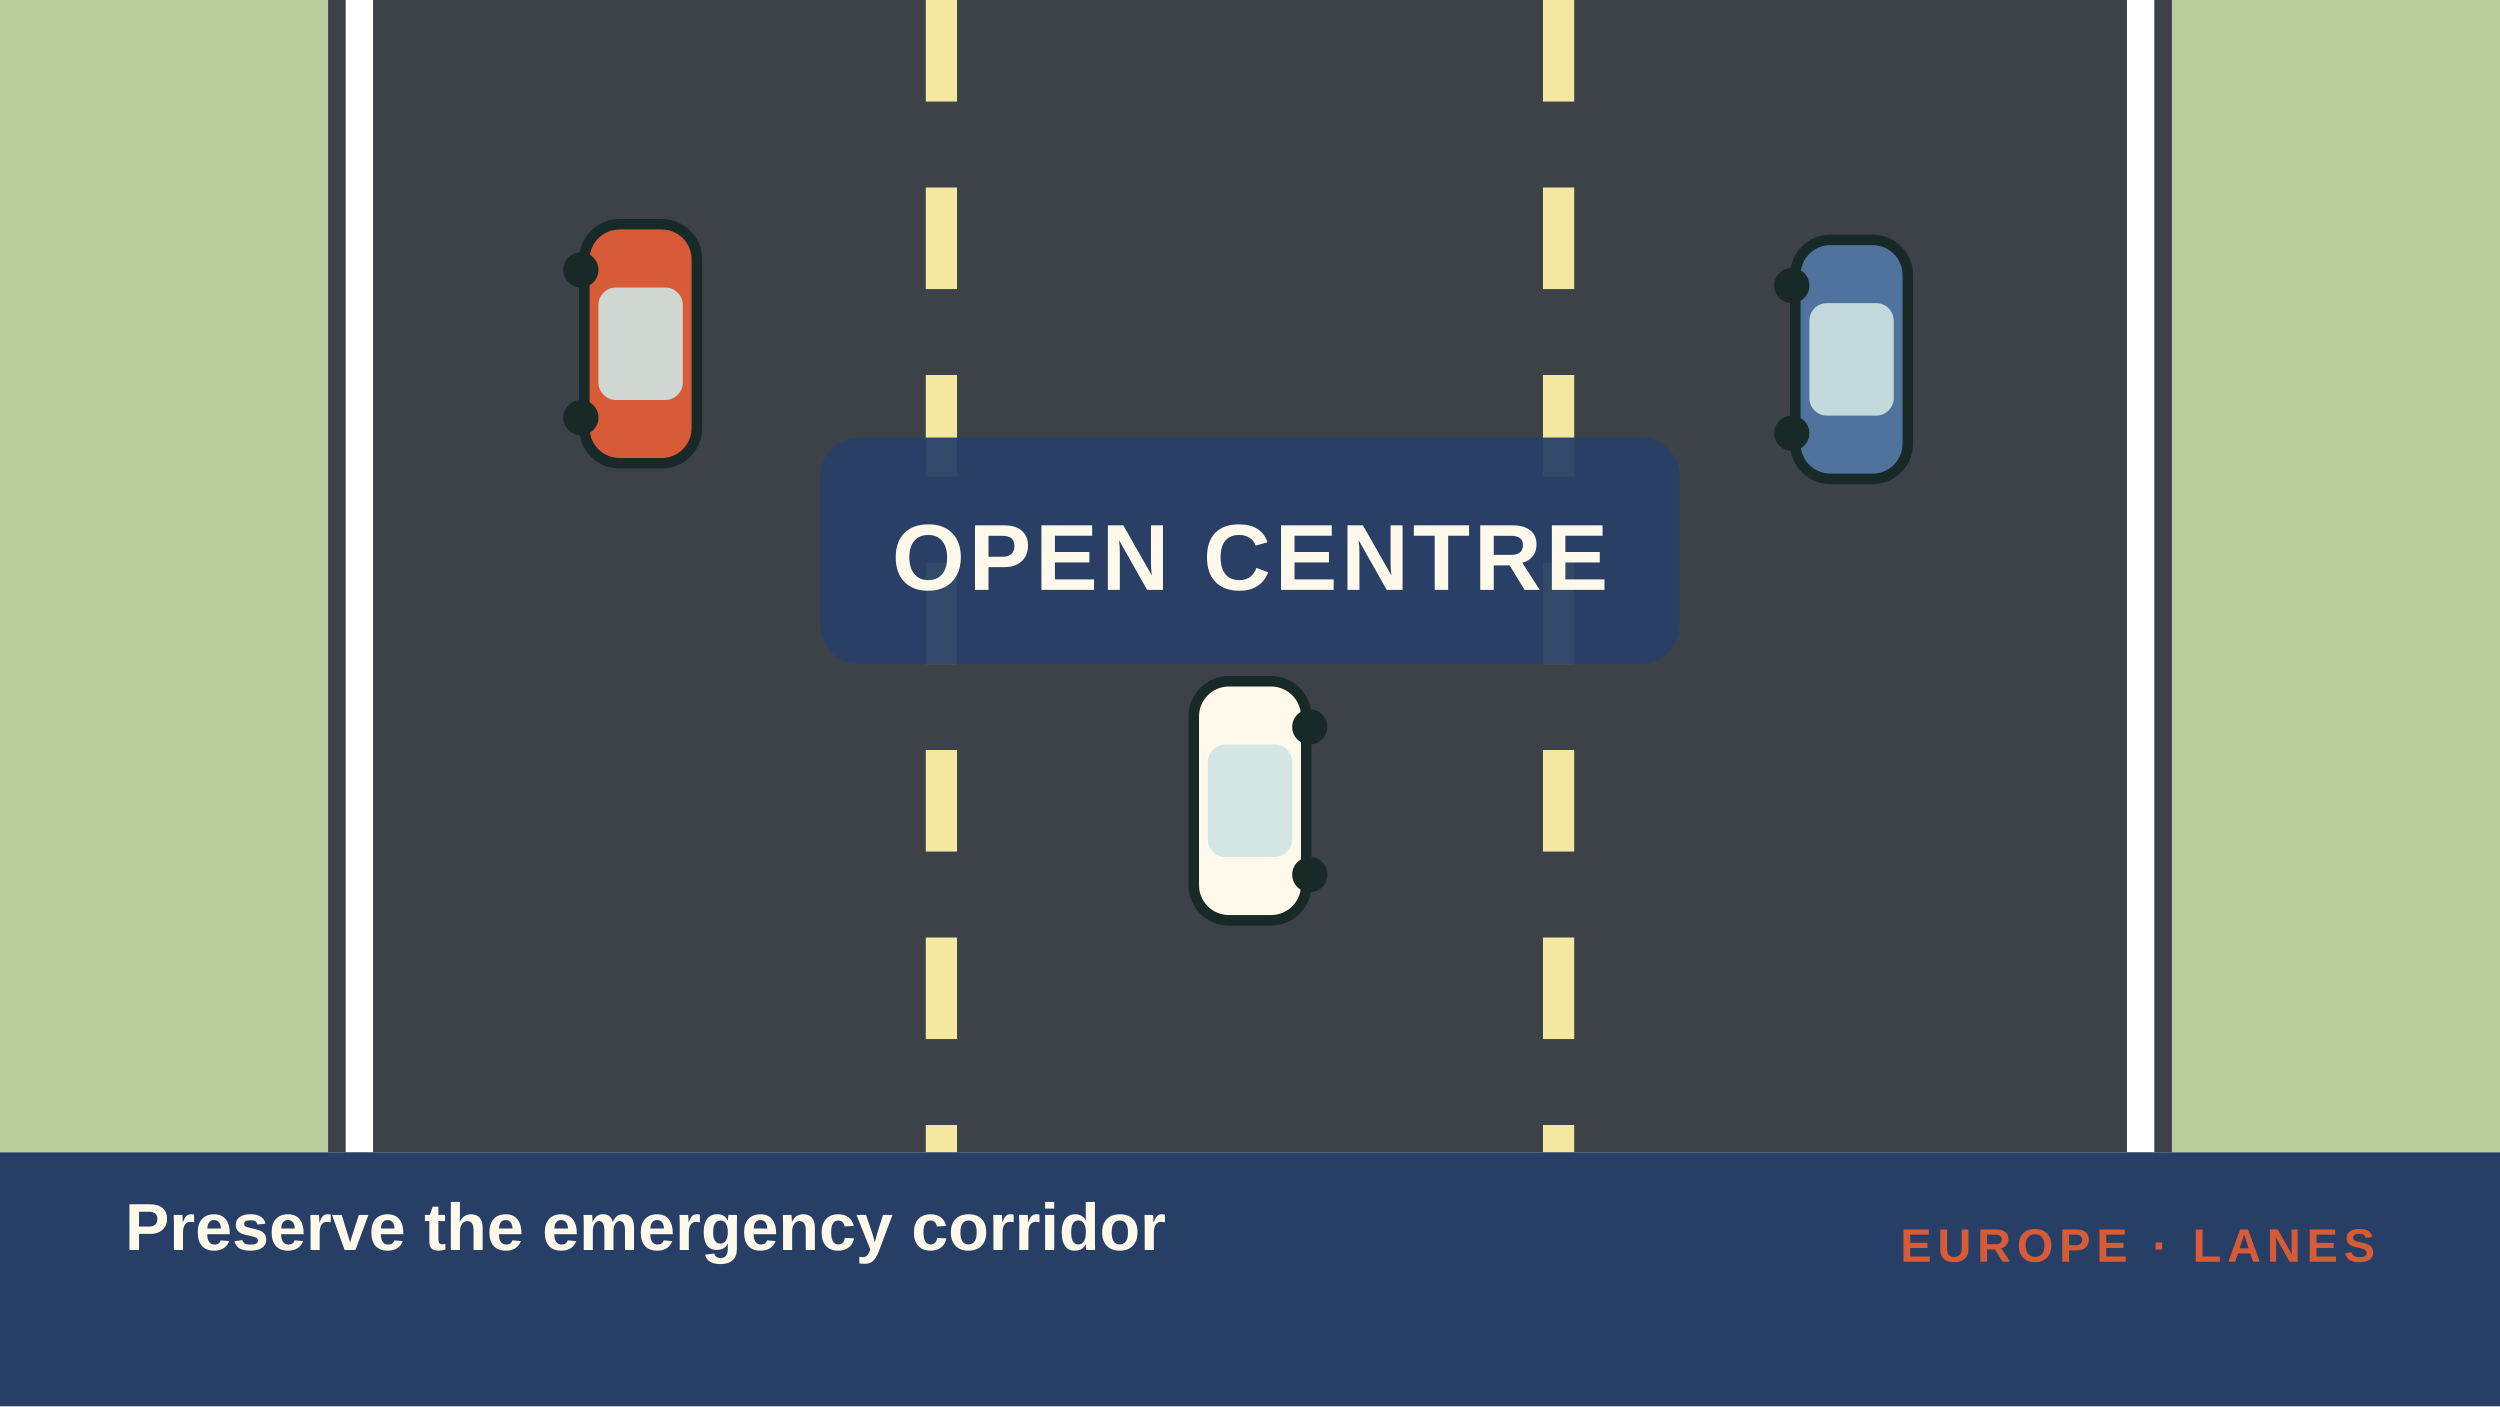
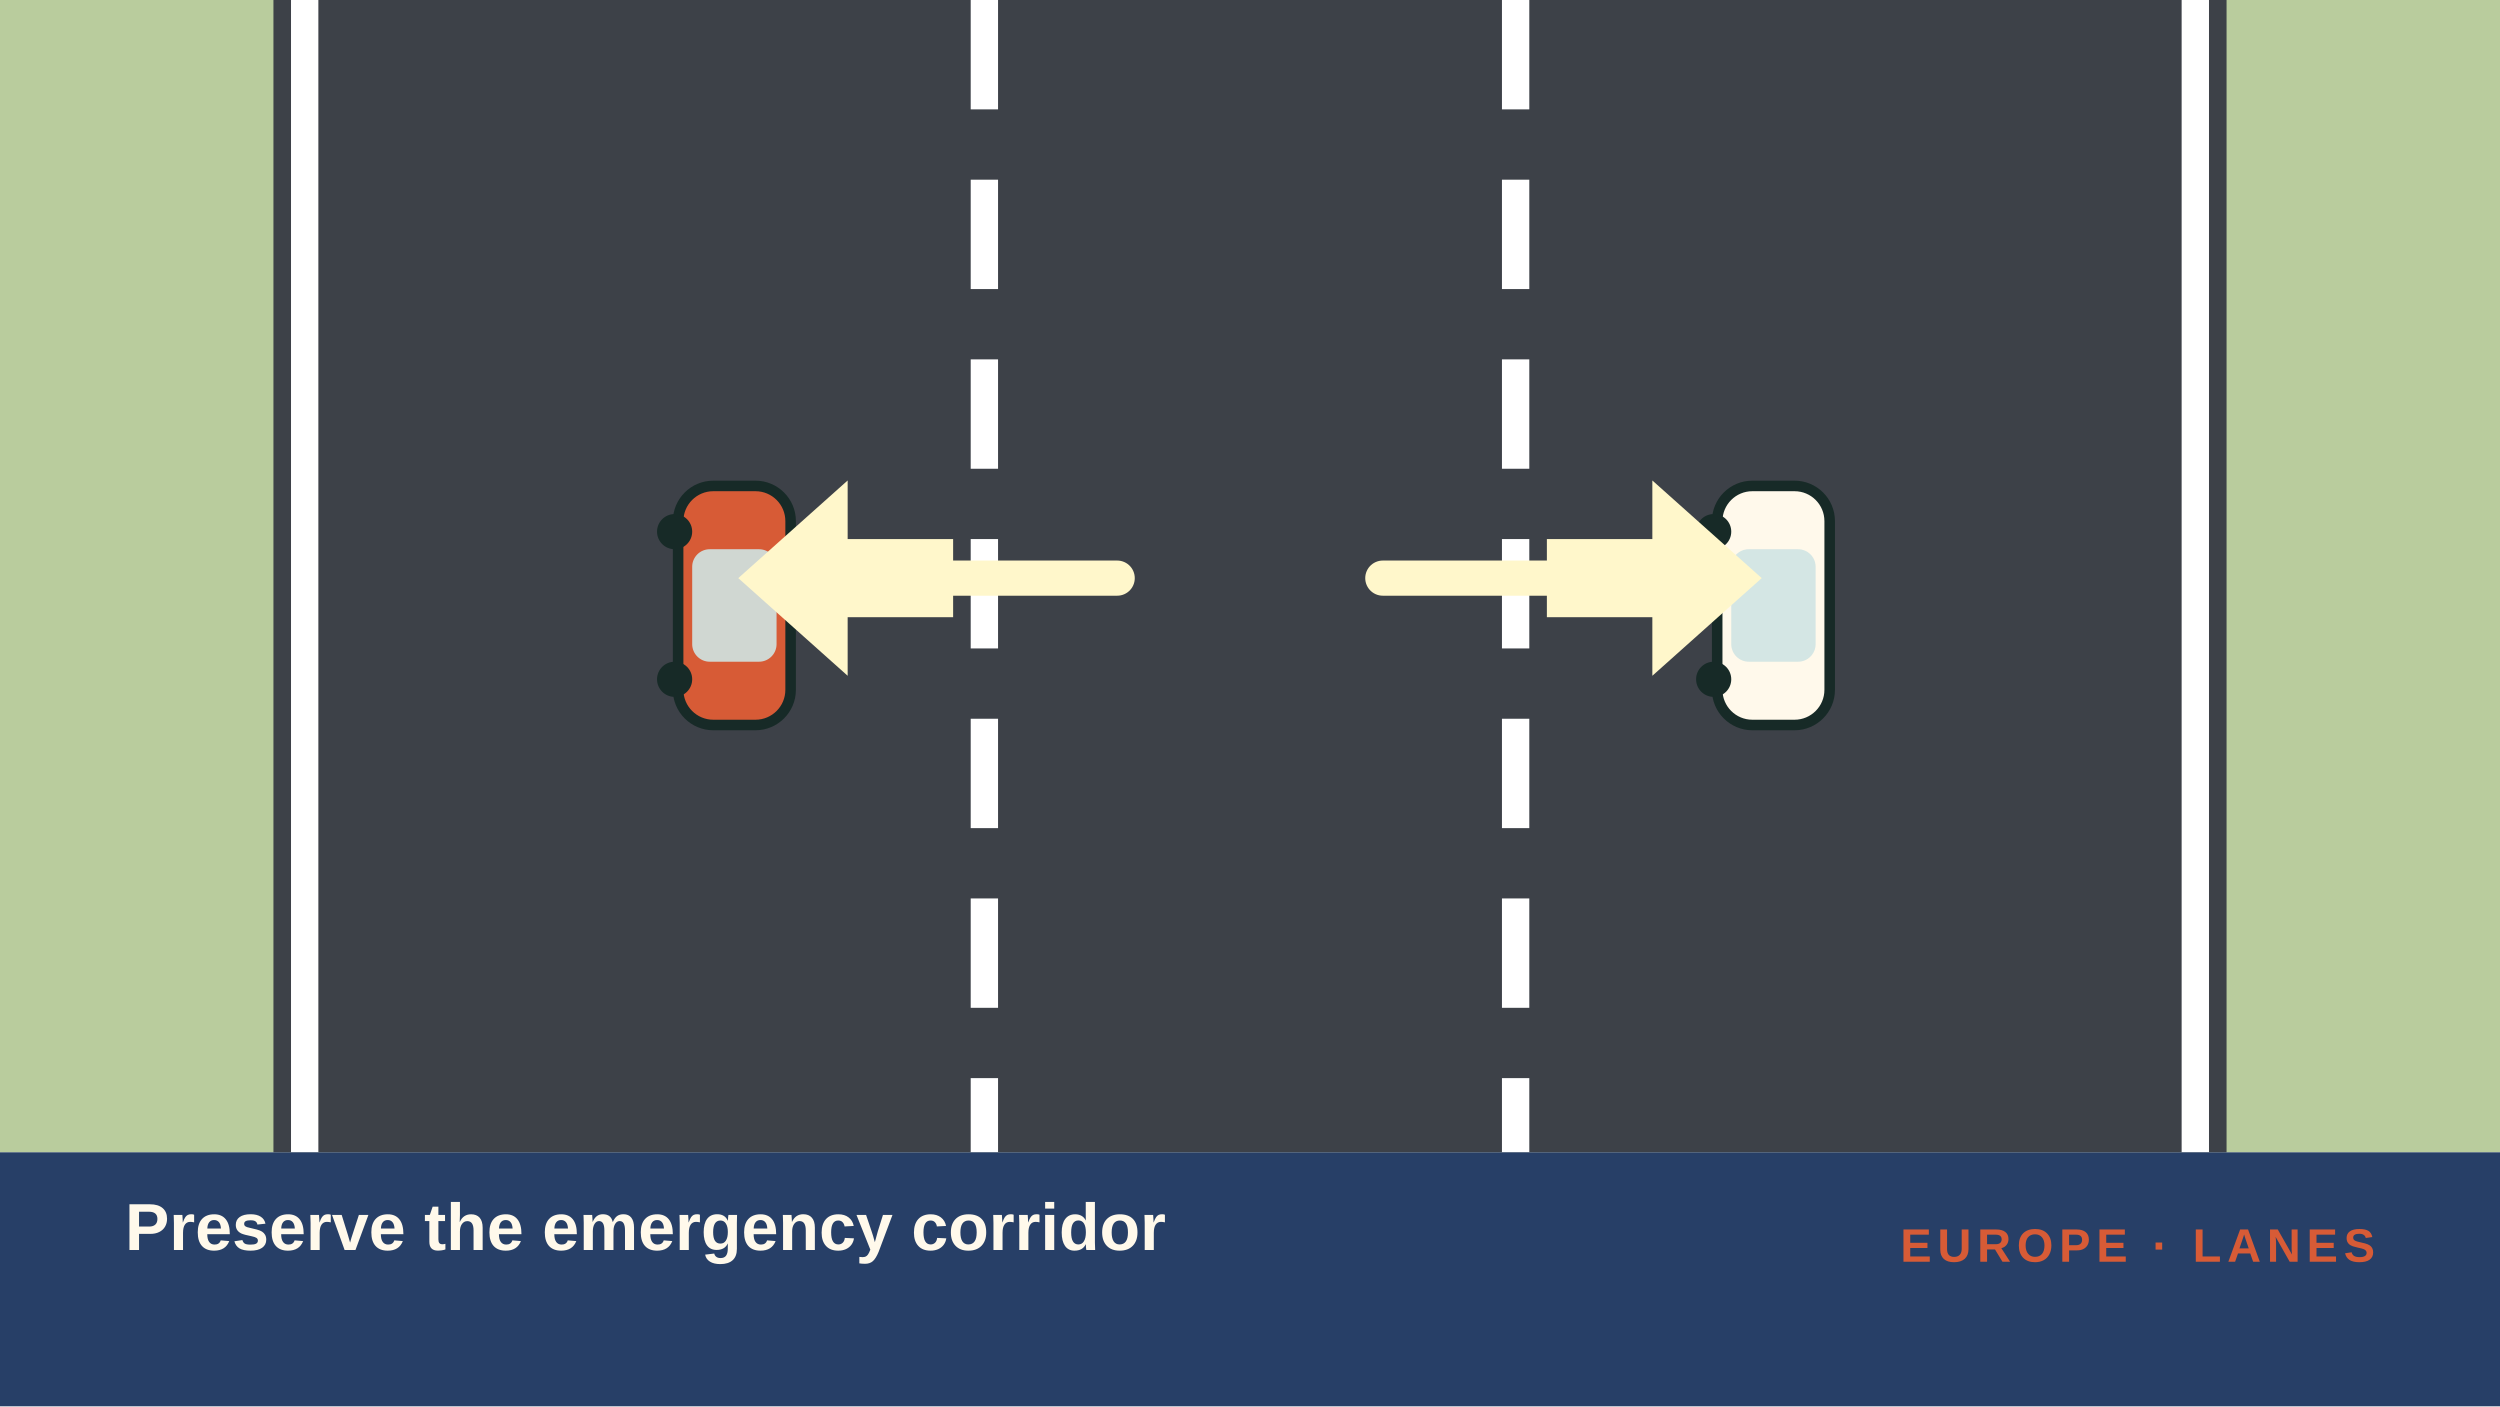
<svg xmlns="http://www.w3.org/2000/svg" viewBox="0 0 640 360" data-card-id="motorways-10" role="img" aria-labelledby="title-motorways-10">
  <rect width="640" height="295" fill="#b9cc9d" />
-   <rect x="84" width="472" height="295" fill="#3d4148" />
-   <path d="M241 0V295M399 0V295" stroke="#f4e7a0" stroke-width="8" stroke-dasharray="26 22" />
-   <path d="M92 0V295M548 0V295" stroke="#fff" stroke-width="7" />
-   <g transform="translate(164 88) rotate(90) scale(0.9)">
+   <rect x="70" width="500" height="295" fill="#3d4148" />
+   <path d="M78 0V295M562 0V295" stroke="#fff" stroke-width="7" />
+   <path data-road-marking="emergency-corridor" d="M252 0V295M388 0V295" stroke="#fff" stroke-width="7" stroke-dasharray="28 18" />
+   <g transform="translate(188 155) rotate(90) scale(0.9)">
    <rect x="-34" y="-16" width="68" height="32" rx="10" fill="#d75b36" stroke="#172a27" stroke-width="3" />
    <rect x="-16" y="-12" width="32" height="24" rx="5" fill="#cfe4e3" opacity=".9" />
    <circle cx="-21" cy="17" r="5" fill="#172a27" />
    <circle cx="21" cy="17" r="5" fill="#172a27" />
  </g>
-   <g transform="translate(320 205) rotate(-90) scale(0.9)">
+   <g transform="translate(454 155) rotate(90) scale(0.9)">
    <rect x="-34" y="-16" width="68" height="32" rx="10" fill="#fff9eb" stroke="#172a27" stroke-width="3" />
    <rect x="-16" y="-12" width="32" height="24" rx="5" fill="#cfe4e3" opacity=".9" />
    <circle cx="-21" cy="17" r="5" fill="#172a27" />
    <circle cx="21" cy="17" r="5" fill="#172a27" />
  </g>
-   <g transform="translate(474 92) rotate(90) scale(0.9)">
-     <rect x="-34" y="-16" width="68" height="32" rx="10" fill="#4f739c" stroke="#172a27" stroke-width="3" />
-     <rect x="-16" y="-12" width="32" height="24" rx="5" fill="#cfe4e3" opacity=".9" />
-     <circle cx="-21" cy="17" r="5" fill="#172a27" />
-     <circle cx="21" cy="17" r="5" fill="#172a27" />
+   <path d="M286 148H238" fill="none" stroke="#fff7cb" stroke-width="9" stroke-linecap="round" stroke-linejoin="round" />
+   <g transform="translate(224 148)">
+     <path d="M20 -10H-7V-25L-35 0L-7 25V10H20Z" fill="#fff7cb" />
  </g>
-   <rect x="210" y="112" width="220" height="58" rx="10" fill="#273f67" opacity=".94" />
-   <text x="320" y="151" fill="#fff9eb" font-family="Arial, sans-serif" font-size="24" font-weight="800" text-anchor="middle" letter-spacing="1">OPEN CENTRE</text>
+   <path d="M354 148H402" fill="none" stroke="#fff7cb" stroke-width="9" stroke-linecap="round" stroke-linejoin="round" />
+   <g transform="translate(416 148)">
+     <path d="M-20 -10H7V-25L35 0L7 25V10H-20Z" fill="#fff7cb" />
+   </g>
  <rect y="295" width="640" height="65" fill="#273f67" />
  <text x="608" y="323" fill="#d75b36" font-family="Arial, sans-serif" font-size="12" font-weight="800" text-anchor="end" letter-spacing="1.5">EUROPE · LANES</text>
  <text x="32" y="320" fill="#fff9eb" font-family="Arial, sans-serif" font-size="17" font-weight="700">
    <tspan x="32" dy="0">Preserve the emergency corridor</tspan>
  </text>
</svg>
